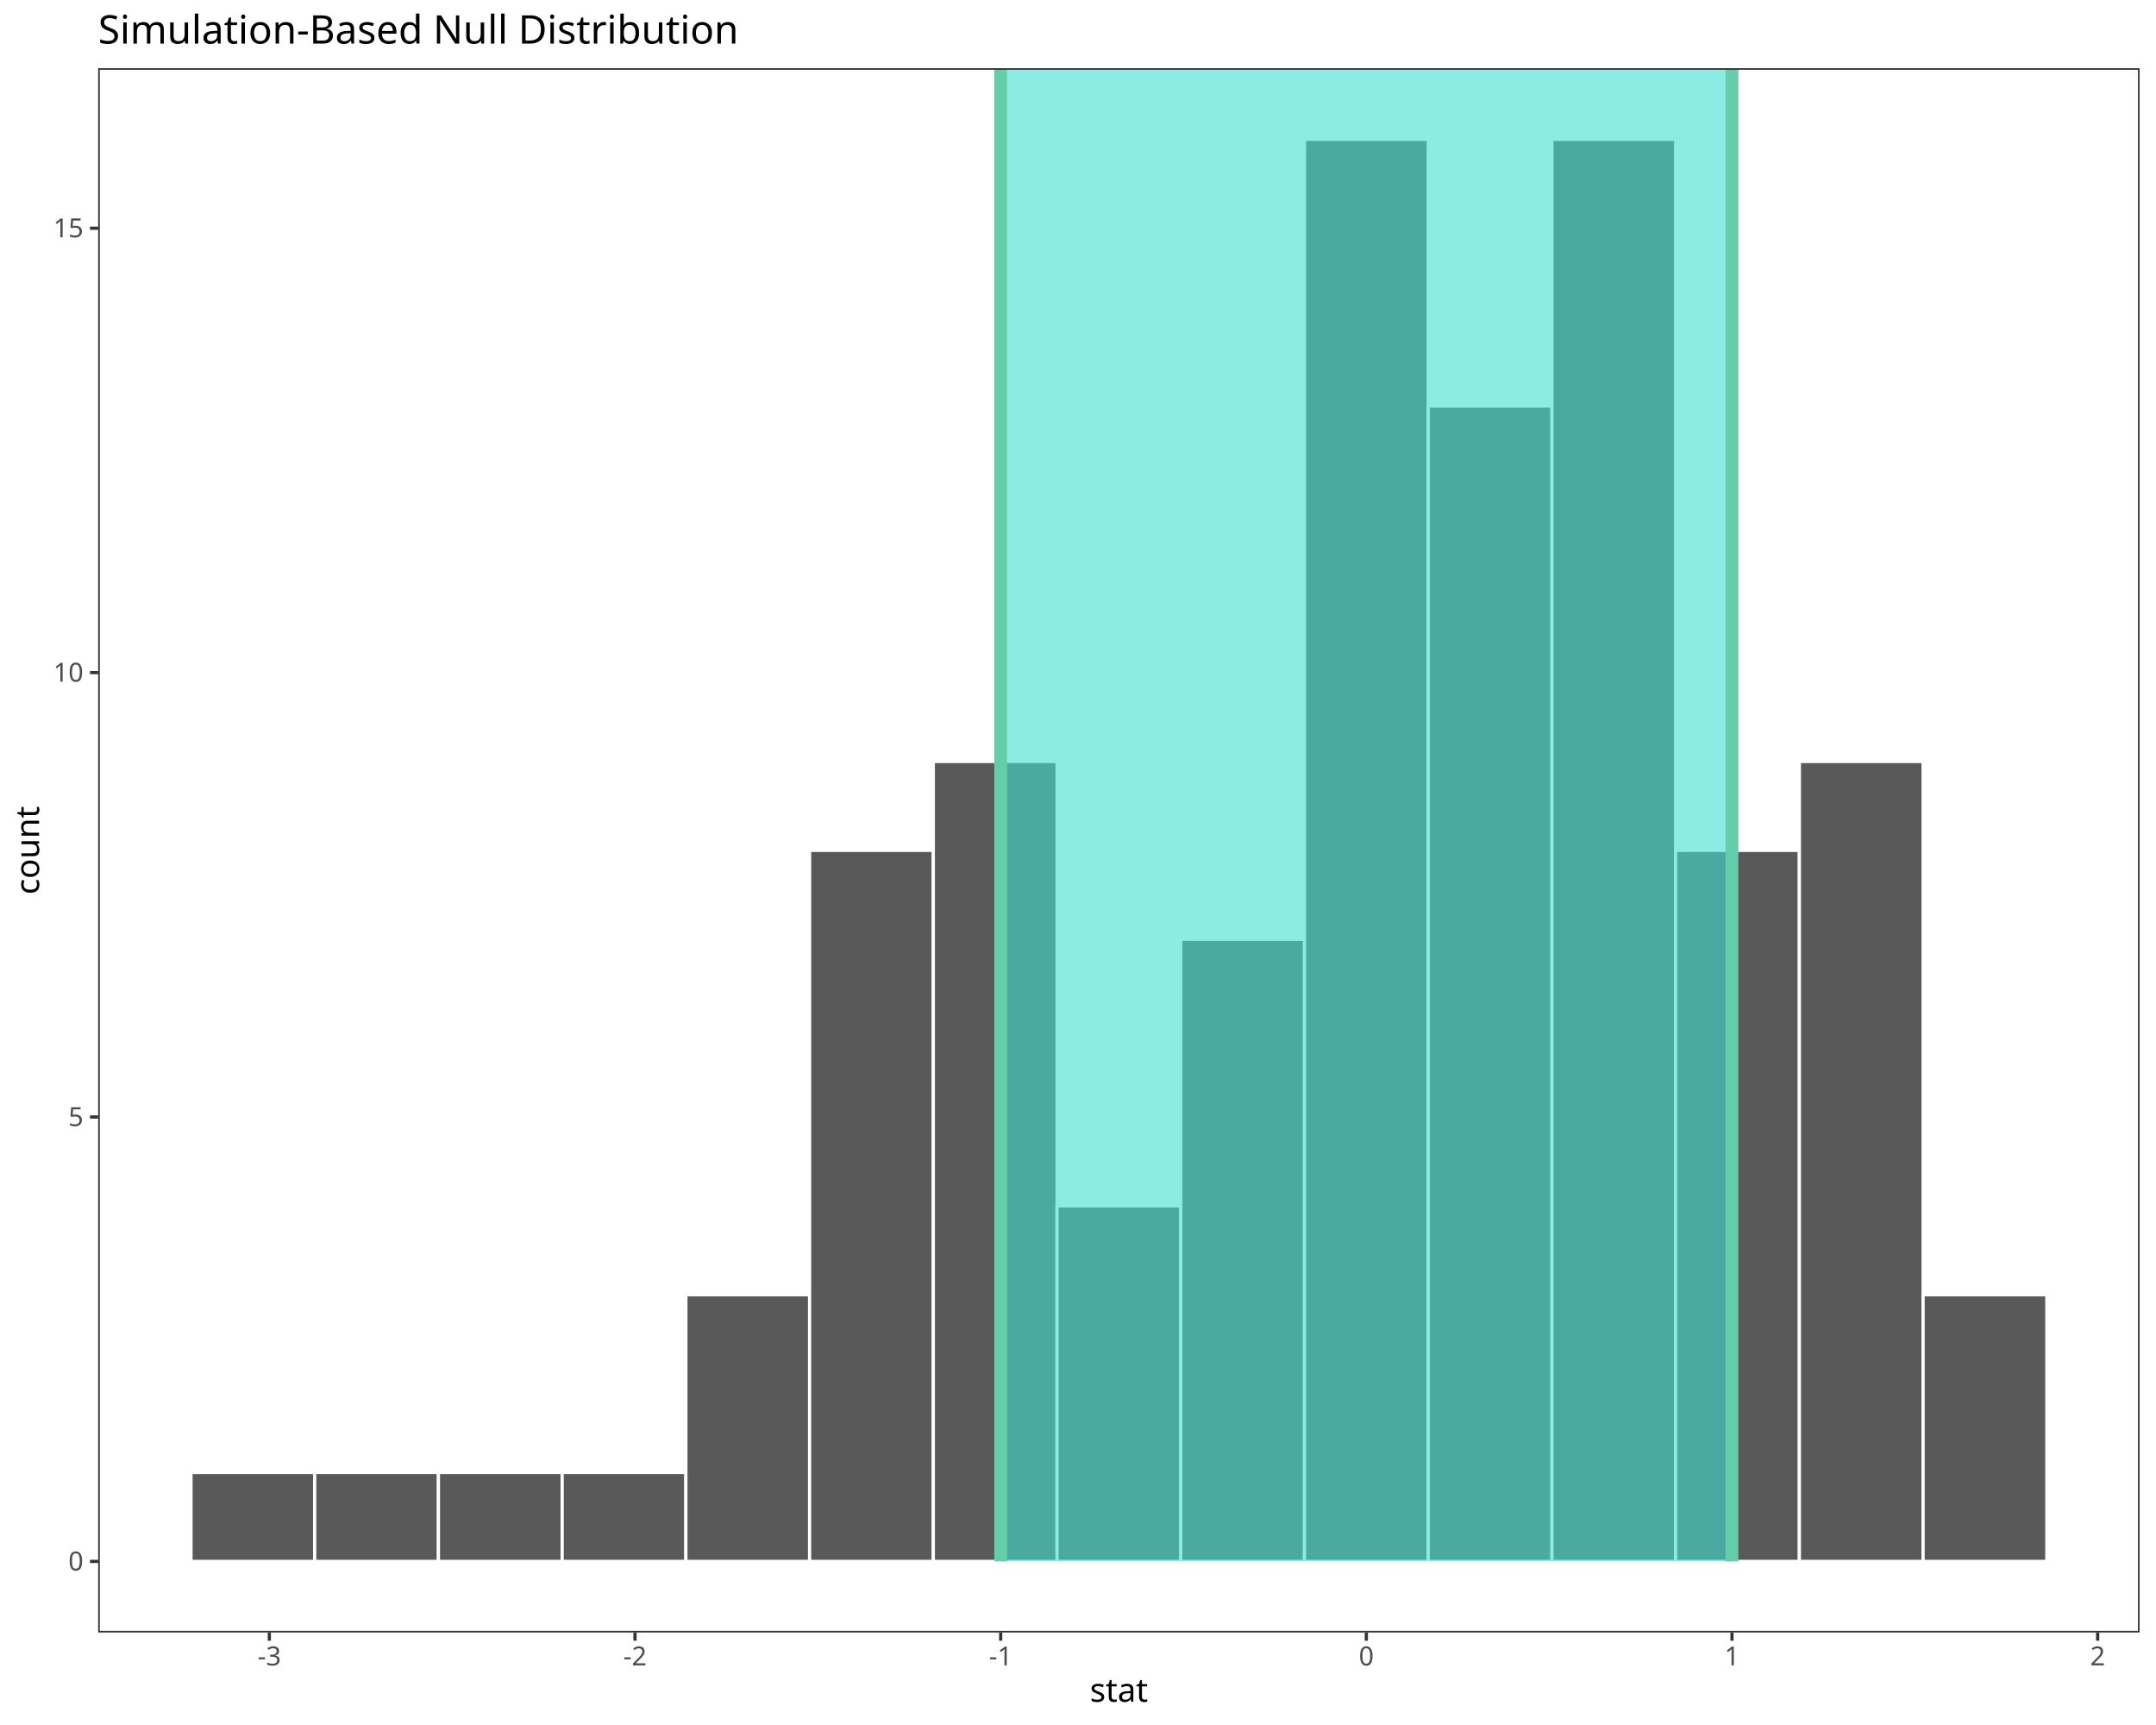
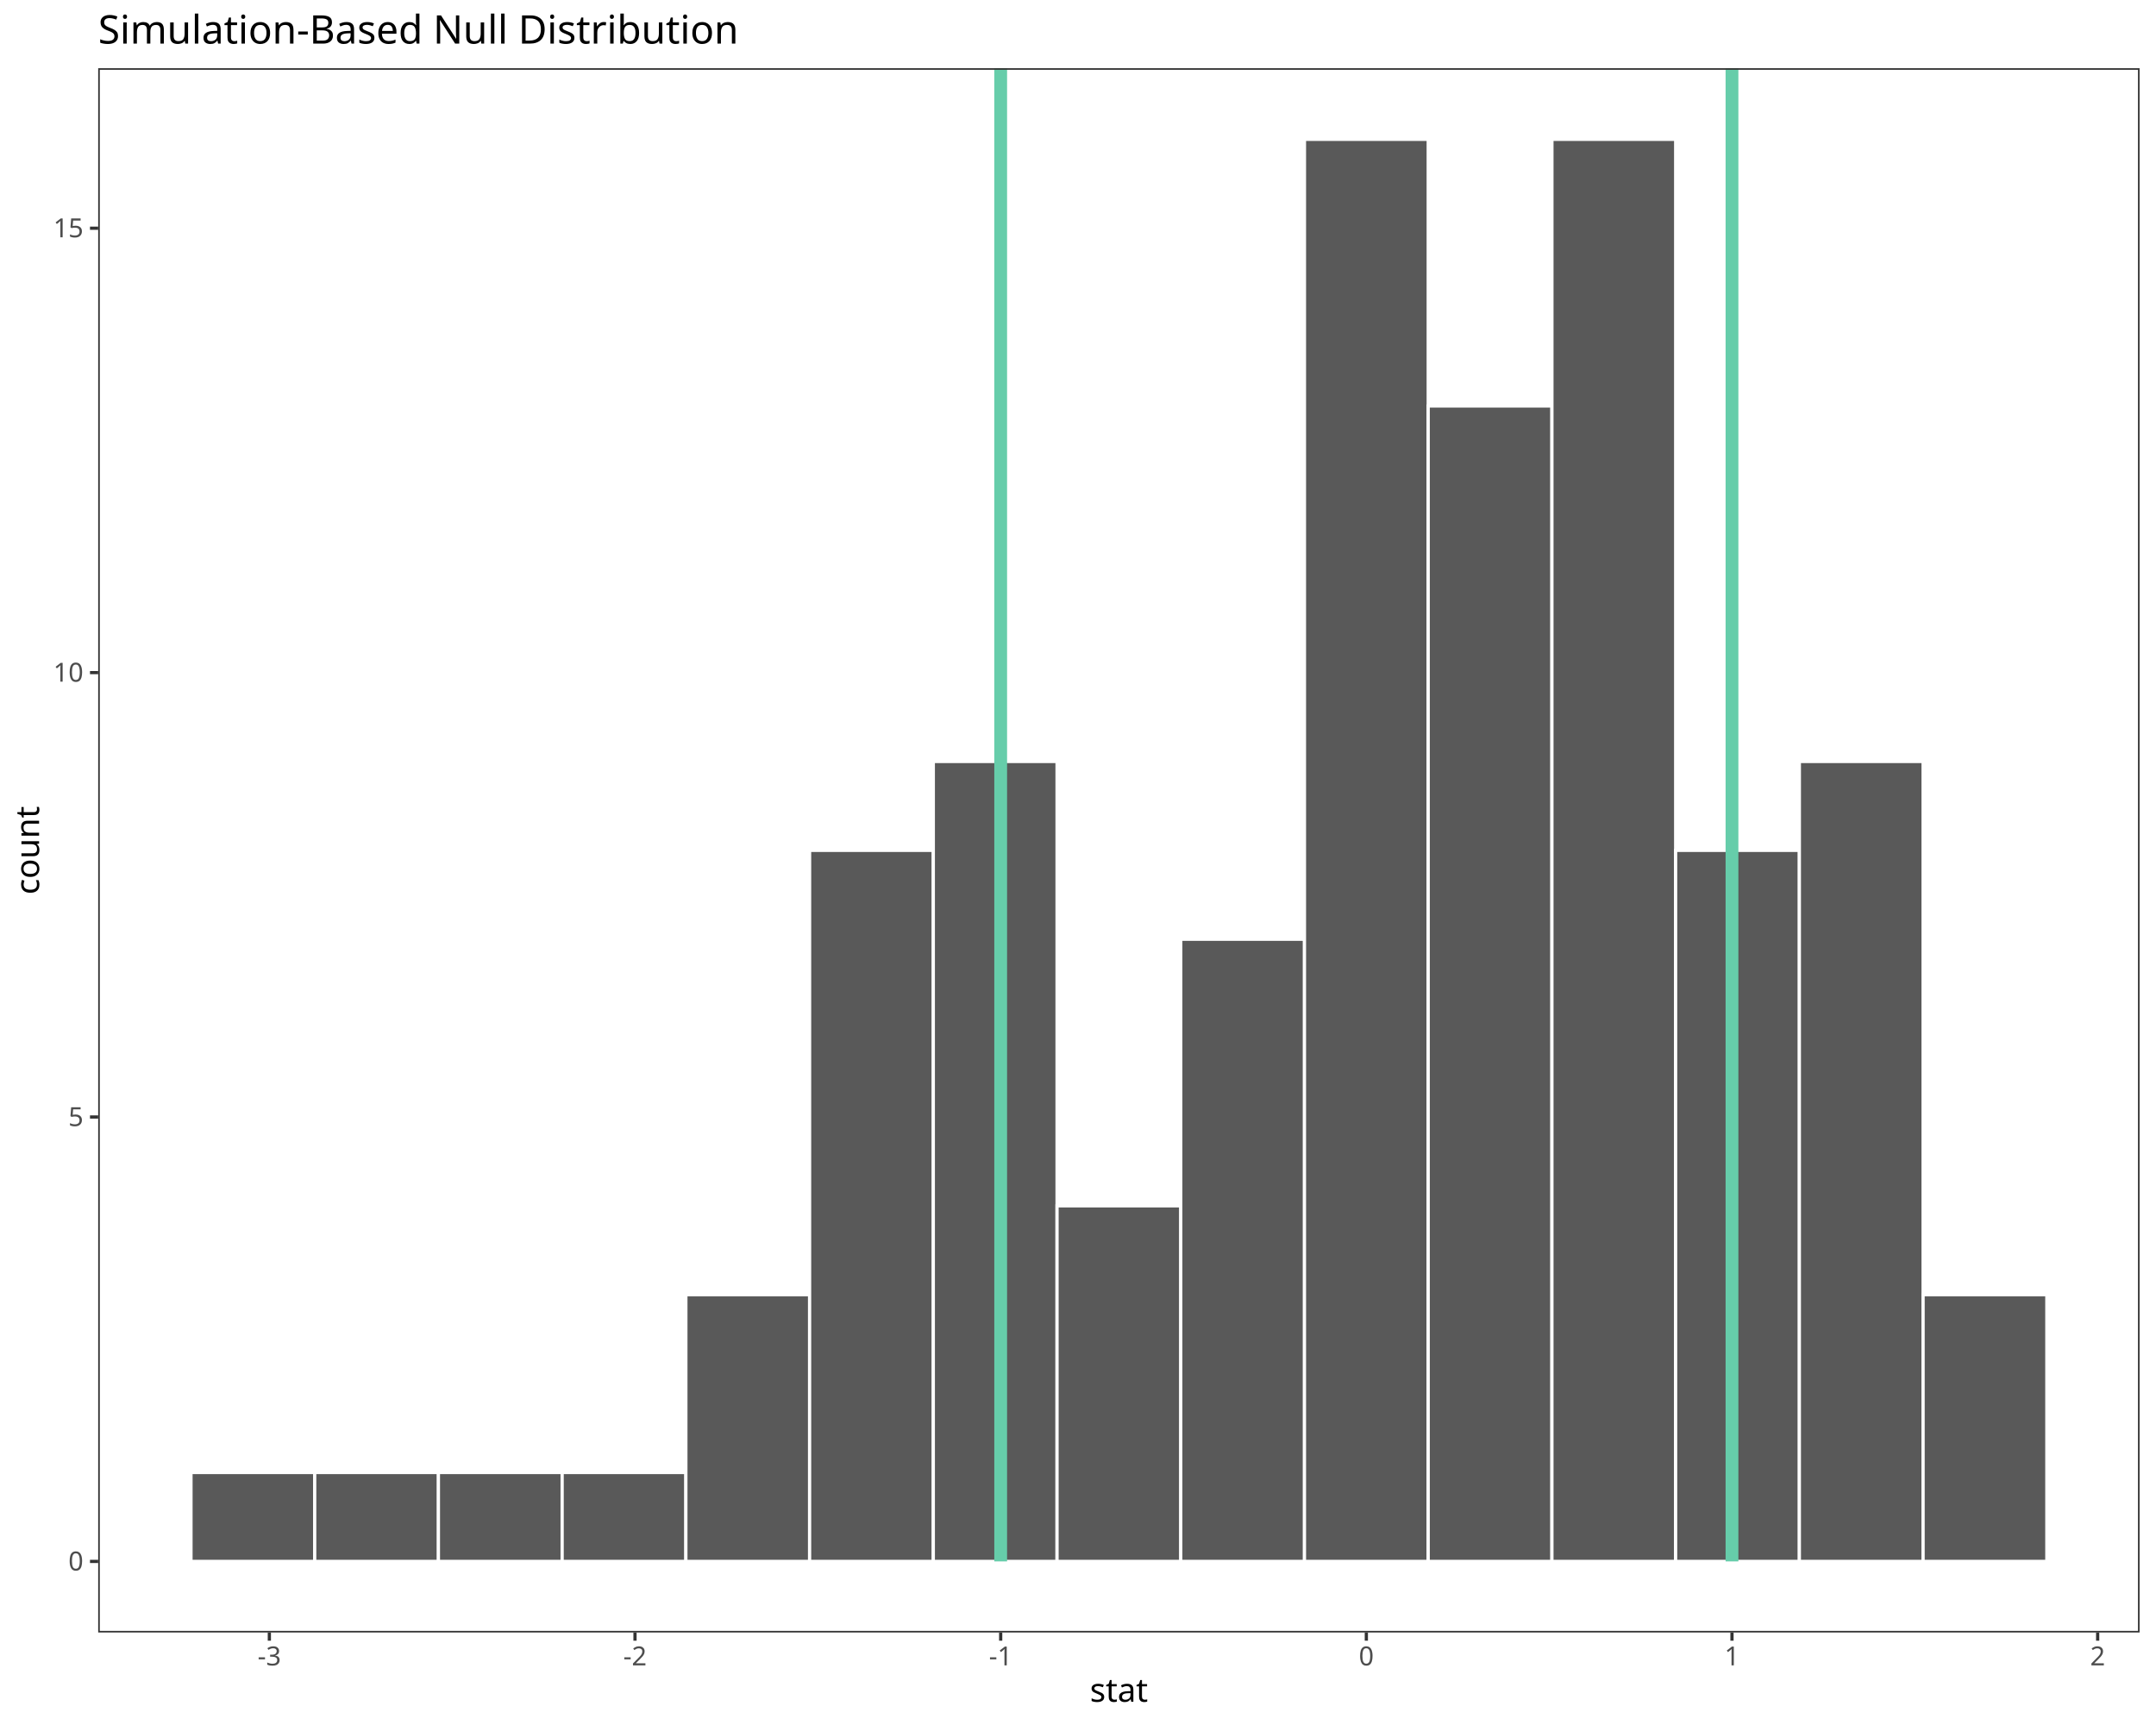
<svg xmlns="http://www.w3.org/2000/svg" class="svglite" data-engine-version="2.0" width="720.00pt" height="576.00pt" viewBox="0 0 720.00 576.00">
  <defs>
    <style type="text/css">
    .svglite line, .svglite polyline, .svglite polygon, .svglite path, .svglite rect, .svglite circle {
      fill: none;
      stroke: #000000;
      stroke-linecap: round;
      stroke-linejoin: round;
      stroke-miterlimit: 10.00;
    }
  </style>
  </defs>
  <rect width="100%" height="100%" style="stroke: none; fill: #FFFFFF;" />
  <defs>
    <clipPath id="cpMC4wMHw3MjAuMDB8MC4wMHw1NzYuMDA=">
      <rect x="0.00" y="0.00" width="720.00" height="576.00" />
    </clipPath>
  </defs>
  <g clip-path="url(#cpMC4wMHw3MjAuMDB8MC4wMHw1NzYuMDA=)">
    <rect x="0.00" y="0.00" width="720.00" height="576.00" style="stroke-width: 1.07; stroke: #FFFFFF; fill: #FFFFFF;" />
  </g>
  <defs>
    <clipPath id="cpMzIuNzl8NzE0LjUyfDIyLjc4fDU0NS4xMQ==">
      <rect x="32.79" y="22.78" width="681.73" height="522.33" />
    </clipPath>
  </defs>
  <g clip-path="url(#cpMzIuNzl8NzE0LjUyfDIyLjc4fDU0NS4xMQ==)">
    <rect x="32.79" y="22.78" width="681.73" height="522.33" style="stroke-width: 1.07; stroke: none; fill: #FFFFFF;" />
    <rect x="63.78" y="491.69" width="41.32" height="29.68" style="stroke-width: 1.07; stroke: #FFFFFF; stroke-linecap: butt; stroke-linejoin: miter; fill: #595959;" />
    <rect x="105.10" y="491.69" width="41.32" height="29.68" style="stroke-width: 1.07; stroke: #FFFFFF; stroke-linecap: butt; stroke-linejoin: miter; fill: #595959;" />
    <rect x="146.41" y="491.69" width="41.32" height="29.68" style="stroke-width: 1.07; stroke: #FFFFFF; stroke-linecap: butt; stroke-linejoin: miter; fill: #595959;" />
    <rect x="187.73" y="491.69" width="41.32" height="29.68" style="stroke-width: 1.07; stroke: #FFFFFF; stroke-linecap: butt; stroke-linejoin: miter; fill: #595959;" />
    <rect x="229.05" y="432.34" width="41.32" height="89.03" style="stroke-width: 1.07; stroke: #FFFFFF; stroke-linecap: butt; stroke-linejoin: miter; fill: #595959;" />
    <rect x="270.37" y="283.95" width="41.32" height="237.42" style="stroke-width: 1.07; stroke: #FFFFFF; stroke-linecap: butt; stroke-linejoin: miter; fill: #595959;" />
    <rect x="311.68" y="254.27" width="41.32" height="267.10" style="stroke-width: 1.07; stroke: #FFFFFF; stroke-linecap: butt; stroke-linejoin: miter; fill: #595959;" />
    <rect x="353.00" y="402.66" width="41.32" height="118.71" style="stroke-width: 1.07; stroke: #FFFFFF; stroke-linecap: butt; stroke-linejoin: miter; fill: #595959;" />
    <rect x="394.32" y="313.63" width="41.32" height="207.74" style="stroke-width: 1.07; stroke: #FFFFFF; stroke-linecap: butt; stroke-linejoin: miter; fill: #595959;" />
    <rect x="435.63" y="46.53" width="41.32" height="474.84" style="stroke-width: 1.07; stroke: #FFFFFF; stroke-linecap: butt; stroke-linejoin: miter; fill: #595959;" />
    <rect x="476.95" y="135.56" width="41.32" height="385.81" style="stroke-width: 1.07; stroke: #FFFFFF; stroke-linecap: butt; stroke-linejoin: miter; fill: #595959;" />
    <rect x="518.27" y="46.53" width="41.32" height="474.84" style="stroke-width: 1.07; stroke: #FFFFFF; stroke-linecap: butt; stroke-linejoin: miter; fill: #595959;" />
    <rect x="559.58" y="283.95" width="41.32" height="237.42" style="stroke-width: 1.07; stroke: #FFFFFF; stroke-linecap: butt; stroke-linejoin: miter; fill: #595959;" />
    <rect x="600.90" y="254.27" width="41.32" height="267.10" style="stroke-width: 1.07; stroke: #FFFFFF; stroke-linecap: butt; stroke-linejoin: miter; fill: #595959;" />
    <rect x="642.22" y="432.34" width="41.32" height="89.03" style="stroke-width: 1.07; stroke: #FFFFFF; stroke-linecap: butt; stroke-linejoin: miter; fill: #595959;" />
-     <rect x="334.18" y="22.78" width="244.23" height="498.59" style="stroke-width: 1.07; stroke: none; stroke-linecap: butt; stroke-linejoin: miter; fill: #40E0D0; fill-opacity: 0.60;" />
    <line x1="334.18" y1="521.37" x2="334.18" y2="22.78" style="stroke-width: 4.27; stroke: #66CDAA; stroke-linecap: butt;" />
    <line x1="578.40" y1="521.37" x2="578.40" y2="22.78" style="stroke-width: 4.27; stroke: #66CDAA; stroke-linecap: butt;" />
    <rect x="32.79" y="22.78" width="681.73" height="522.33" style="stroke-width: 1.07; stroke: #333333;" />
  </g>
  <g clip-path="url(#cpMC4wMHw3MjAuMDB8MC4wMHw1NzYuMDA=)">
    <text x="27.86" y="524.40" text-anchor="end" style="font-size: 8.80px; fill: #4D4D4D; font-family: sans;" textLength="4.89px" lengthAdjust="spacingAndGlyphs">0</text>
    <text x="27.86" y="376.01" text-anchor="end" style="font-size: 8.80px; fill: #4D4D4D; font-family: sans;" textLength="4.89px" lengthAdjust="spacingAndGlyphs">5</text>
    <text x="27.86" y="227.62" text-anchor="end" style="font-size: 8.80px; fill: #4D4D4D; font-family: sans;" textLength="9.79px" lengthAdjust="spacingAndGlyphs">10</text>
    <text x="27.86" y="79.23" text-anchor="end" style="font-size: 8.80px; fill: #4D4D4D; font-family: sans;" textLength="9.79px" lengthAdjust="spacingAndGlyphs">15</text>
    <polyline points="30.05,521.37 32.79,521.37 " style="stroke-width: 1.07; stroke: #333333; stroke-linecap: butt;" />
    <polyline points="30.05,372.98 32.79,372.98 " style="stroke-width: 1.07; stroke: #333333; stroke-linecap: butt;" />
    <polyline points="30.05,224.59 32.79,224.59 " style="stroke-width: 1.07; stroke: #333333; stroke-linecap: butt;" />
    <polyline points="30.05,76.20 32.79,76.20 " style="stroke-width: 1.07; stroke: #333333; stroke-linecap: butt;" />
    <polyline points="89.95,547.85 89.95,545.11 " style="stroke-width: 1.07; stroke: #333333; stroke-linecap: butt;" />
    <polyline points="212.06,547.85 212.06,545.11 " style="stroke-width: 1.07; stroke: #333333; stroke-linecap: butt;" />
    <polyline points="334.18,547.85 334.18,545.11 " style="stroke-width: 1.07; stroke: #333333; stroke-linecap: butt;" />
    <polyline points="456.29,547.85 456.29,545.11 " style="stroke-width: 1.07; stroke: #333333; stroke-linecap: butt;" />
    <polyline points="578.40,547.85 578.40,545.11 " style="stroke-width: 1.07; stroke: #333333; stroke-linecap: butt;" />
    <polyline points="700.52,547.85 700.52,545.11 " style="stroke-width: 1.07; stroke: #333333; stroke-linecap: butt;" />
    <text x="89.95" y="556.10" text-anchor="middle" style="font-size: 8.80px; fill: #4D4D4D; font-family: sans;" textLength="7.82px" lengthAdjust="spacingAndGlyphs">-3</text>
    <text x="212.06" y="556.10" text-anchor="middle" style="font-size: 8.80px; fill: #4D4D4D; font-family: sans;" textLength="7.82px" lengthAdjust="spacingAndGlyphs">-2</text>
    <text x="334.18" y="556.10" text-anchor="middle" style="font-size: 8.80px; fill: #4D4D4D; font-family: sans;" textLength="7.82px" lengthAdjust="spacingAndGlyphs">-1</text>
    <text x="456.29" y="556.10" text-anchor="middle" style="font-size: 8.80px; fill: #4D4D4D; font-family: sans;" textLength="4.89px" lengthAdjust="spacingAndGlyphs">0</text>
    <text x="578.40" y="556.10" text-anchor="middle" style="font-size: 8.80px; fill: #4D4D4D; font-family: sans;" textLength="4.89px" lengthAdjust="spacingAndGlyphs">1</text>
    <text x="700.52" y="556.10" text-anchor="middle" style="font-size: 8.80px; fill: #4D4D4D; font-family: sans;" textLength="4.89px" lengthAdjust="spacingAndGlyphs">2</text>
    <text x="373.66" y="568.24" text-anchor="middle" style="font-size: 11.00px; font-family: sans;" textLength="17.73px" lengthAdjust="spacingAndGlyphs">stat</text>
    <text transform="translate(13.05,283.95) rotate(-90)" text-anchor="middle" style="font-size: 11.00px; font-family: sans;" textLength="26.91px" lengthAdjust="spacingAndGlyphs">count</text>
    <text x="32.79" y="14.56" style="font-size: 13.20px; font-family: sans;" textLength="199.57px" lengthAdjust="spacingAndGlyphs">Simulation-Based Null Distribution</text>
  </g>
</svg>
